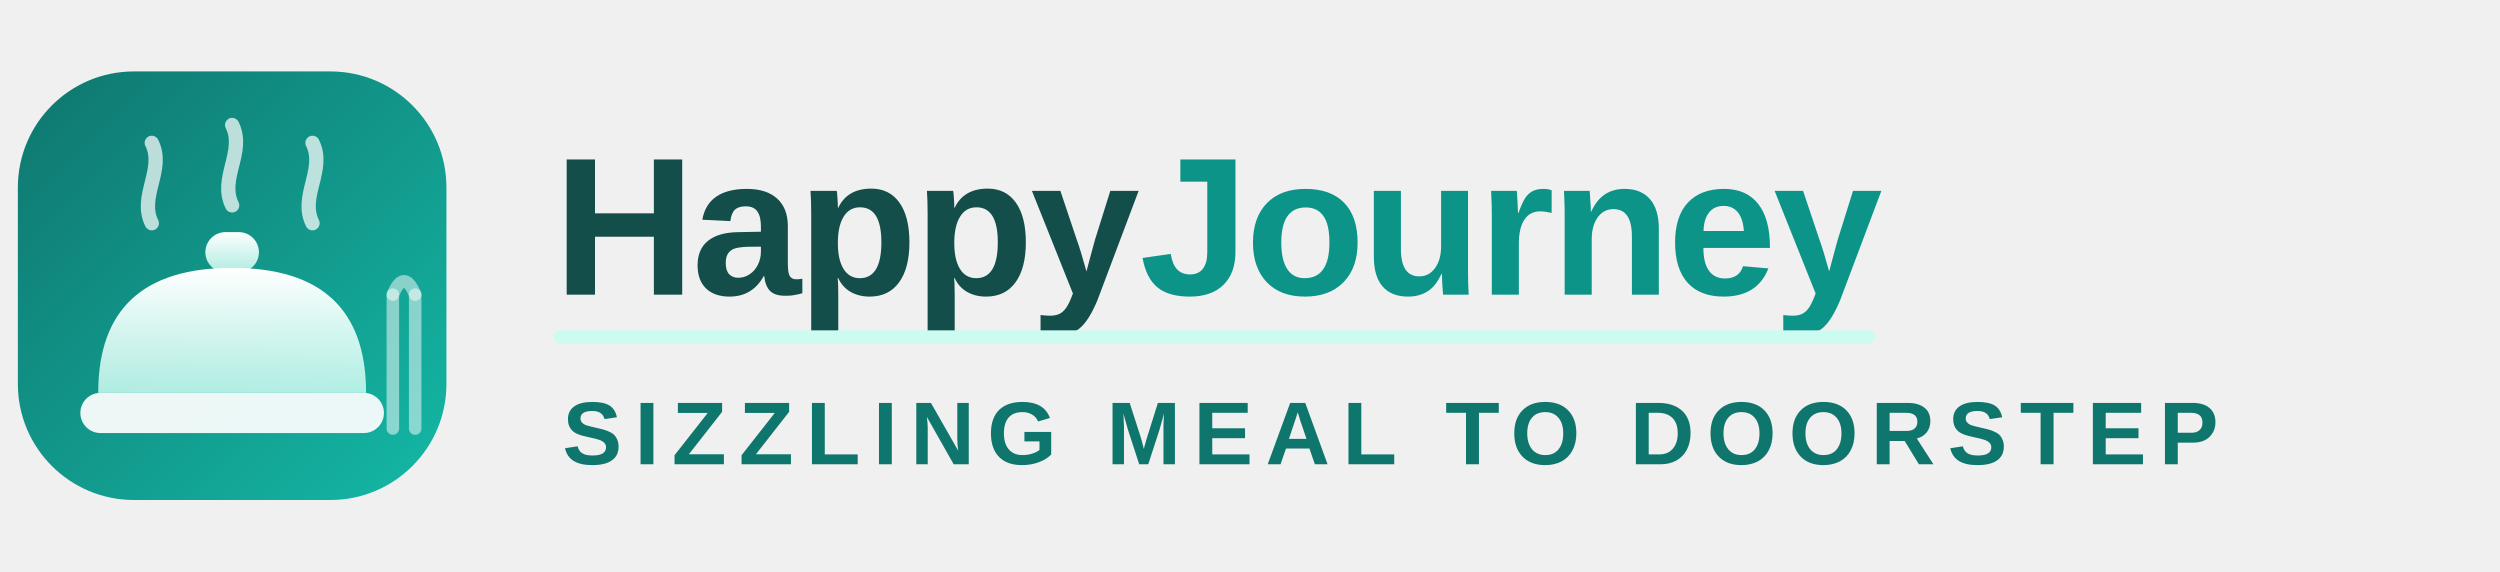
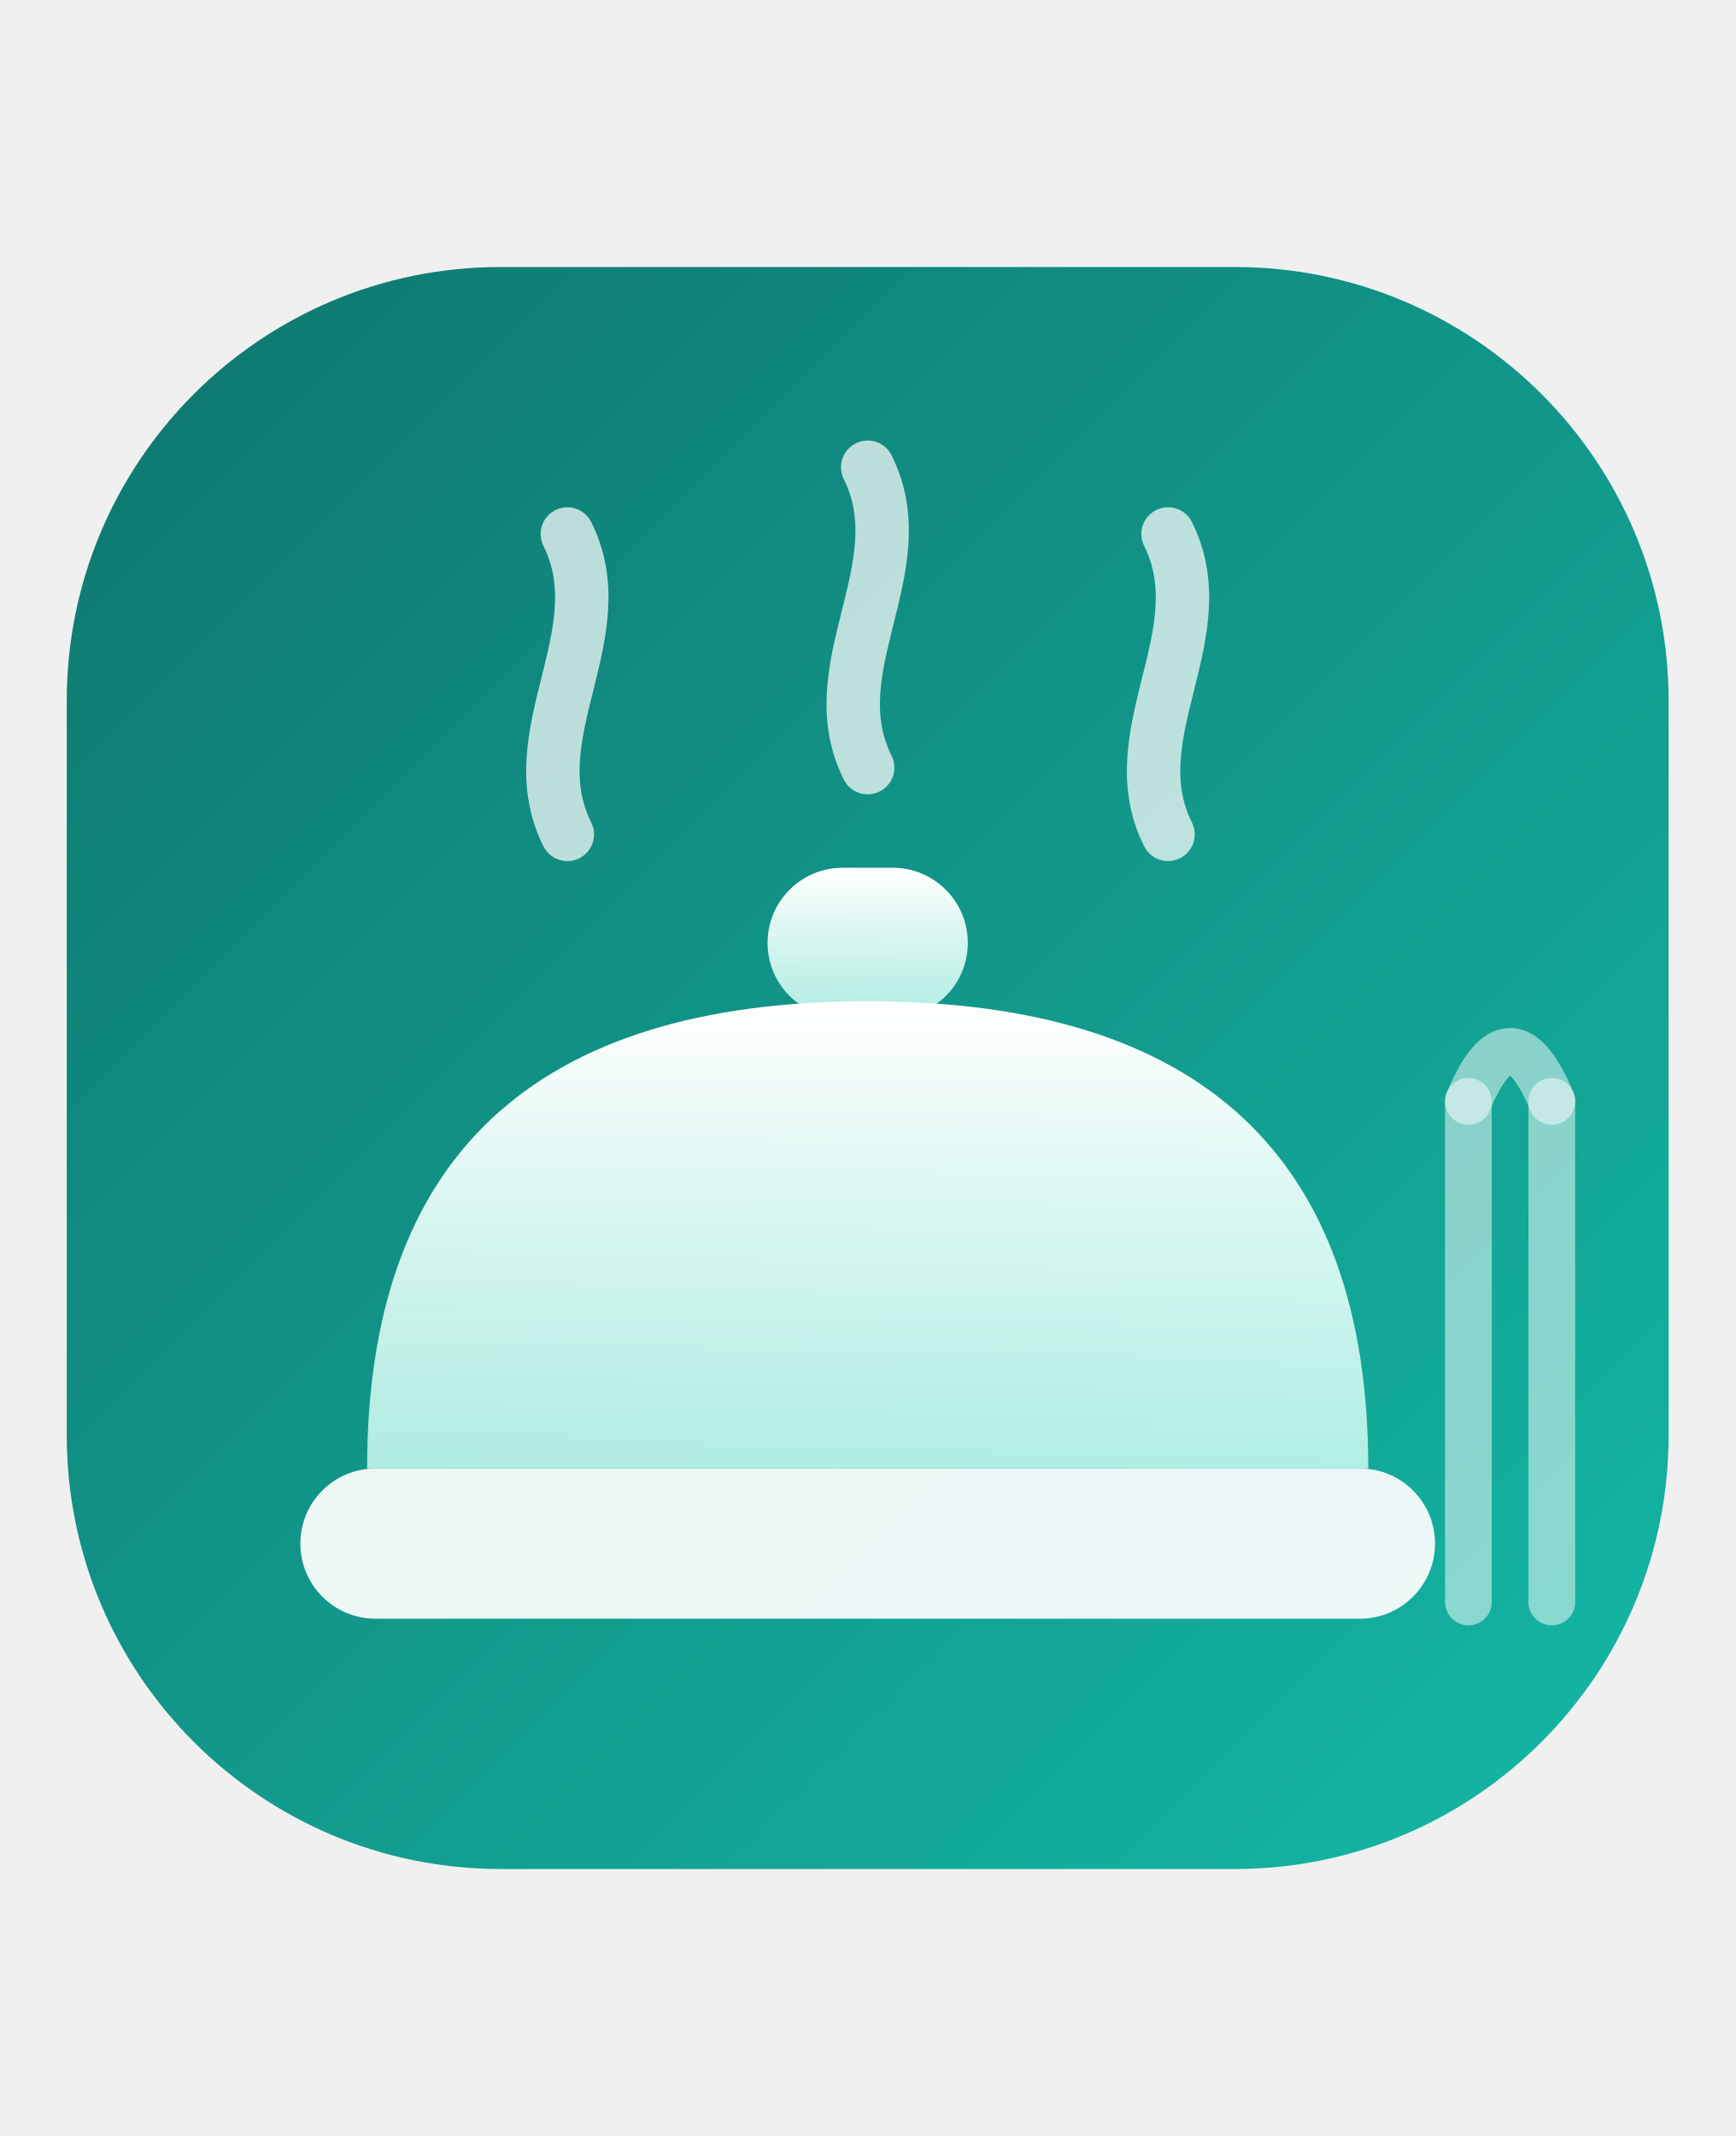
- <svg xmlns="http://www.w3.org/2000/svg" viewBox="0 0 280 64" fill="none">
+ <svg xmlns="http://www.w3.org/2000/svg" viewBox="0 0 52 64" fill="none">
  <defs>
    <linearGradient id="iconBg" x1="0" y1="0" x2="1" y2="1">
      <stop offset="0%" stop-color="#0f766e" />
      <stop offset="100%" stop-color="#14b8a6" />
    </linearGradient>
    <linearGradient id="plateShine" x1="0" y1="0" x2="0" y2="1">
      <stop offset="0%" stop-color="#ffffff" stop-opacity="1" />
      <stop offset="100%" stop-color="#ccfbf1" stop-opacity="0.85" />
    </linearGradient>
  </defs>
  <rect x="2" y="8" width="48" height="48" rx="13" fill="url(#iconBg)" />
  <path d="M 17 25 C 15.5 22 18.5 19 17 16" stroke="white" stroke-width="1.6" stroke-linecap="round" opacity="0.72" />
  <path d="M 26 23 C 24.5 20 27.5 17 26 14" stroke="white" stroke-width="1.6" stroke-linecap="round" opacity="0.72" />
  <path d="M 35 25 C 33.5 22 36.5 19 35 16" stroke="white" stroke-width="1.6" stroke-linecap="round" opacity="0.72" />
  <rect x="23" y="26" width="6" height="4.5" rx="2.25" fill="url(#plateShine)" />
  <path d="M 11 44 Q 11 30 26 30 Q 41 30 41 44 Z" fill="url(#plateShine)" />
  <rect x="9" y="44" width="34" height="4.5" rx="2.25" fill="white" opacity="0.92" />
  <line x1="44" y1="33" x2="44" y2="48" stroke="white" stroke-width="1.4" stroke-linecap="round" opacity="0.5" />
  <line x1="46.5" y1="33" x2="46.5" y2="48" stroke="white" stroke-width="1.4" stroke-linecap="round" opacity="0.5" />
  <path d="M 44 33 Q 45.25 30 46.5 33" stroke="white" stroke-width="1.4" stroke-linecap="round" fill="none" opacity="0.5" />
-   <text x="62" y="33" font-family="'Segoe UI', -apple-system, BlinkMacSystemFont, 'Helvetica Neue', Arial, sans-serif" font-size="22" font-weight="800" letter-spacing="-0.4" fill="#134e4a">Happy<tspan fill="#0d9488">Journey</tspan>
-   </text>
-   <rect x="62" y="37" width="148" height="1.5" rx="0.75" fill="#ccfbf1" />
-   <text x="63" y="52" font-family="'Segoe UI', -apple-system, BlinkMacSystemFont, 'Helvetica Neue', Arial, sans-serif" font-size="10" font-weight="600" letter-spacing="1.4" fill="#0f766e">SIZZLING MEAL TO DOORSTEP</text>
</svg>
